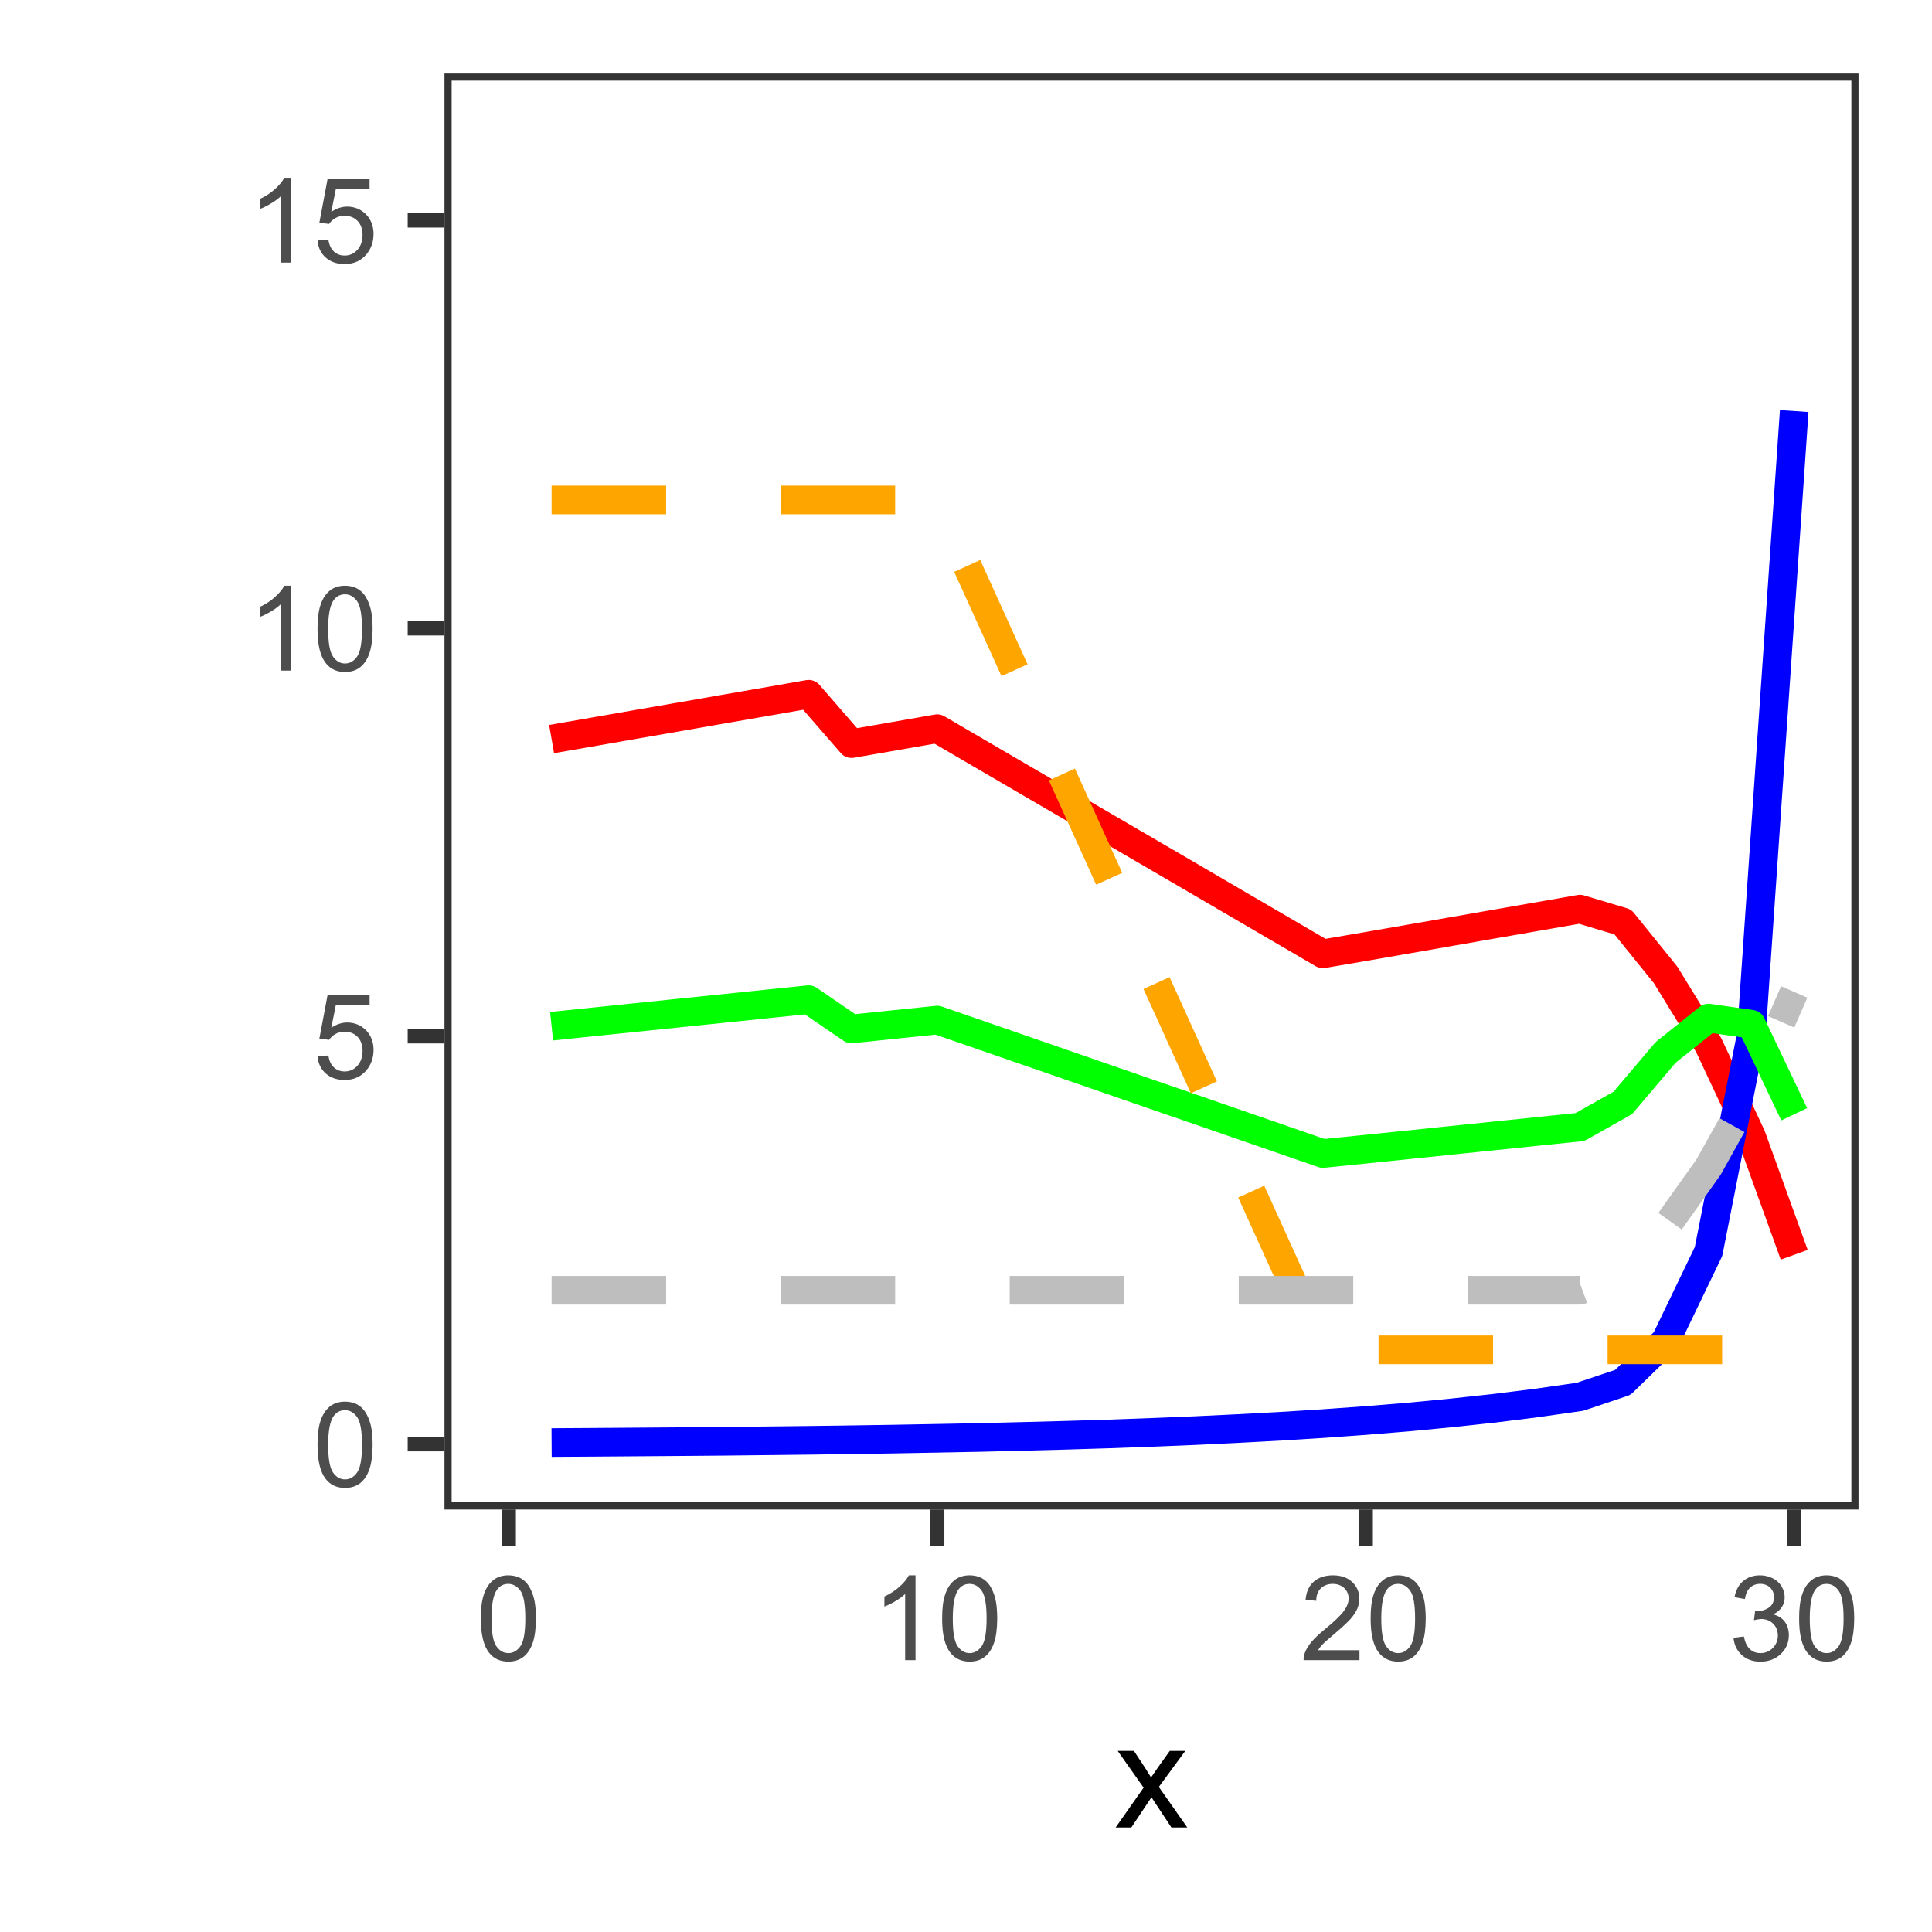
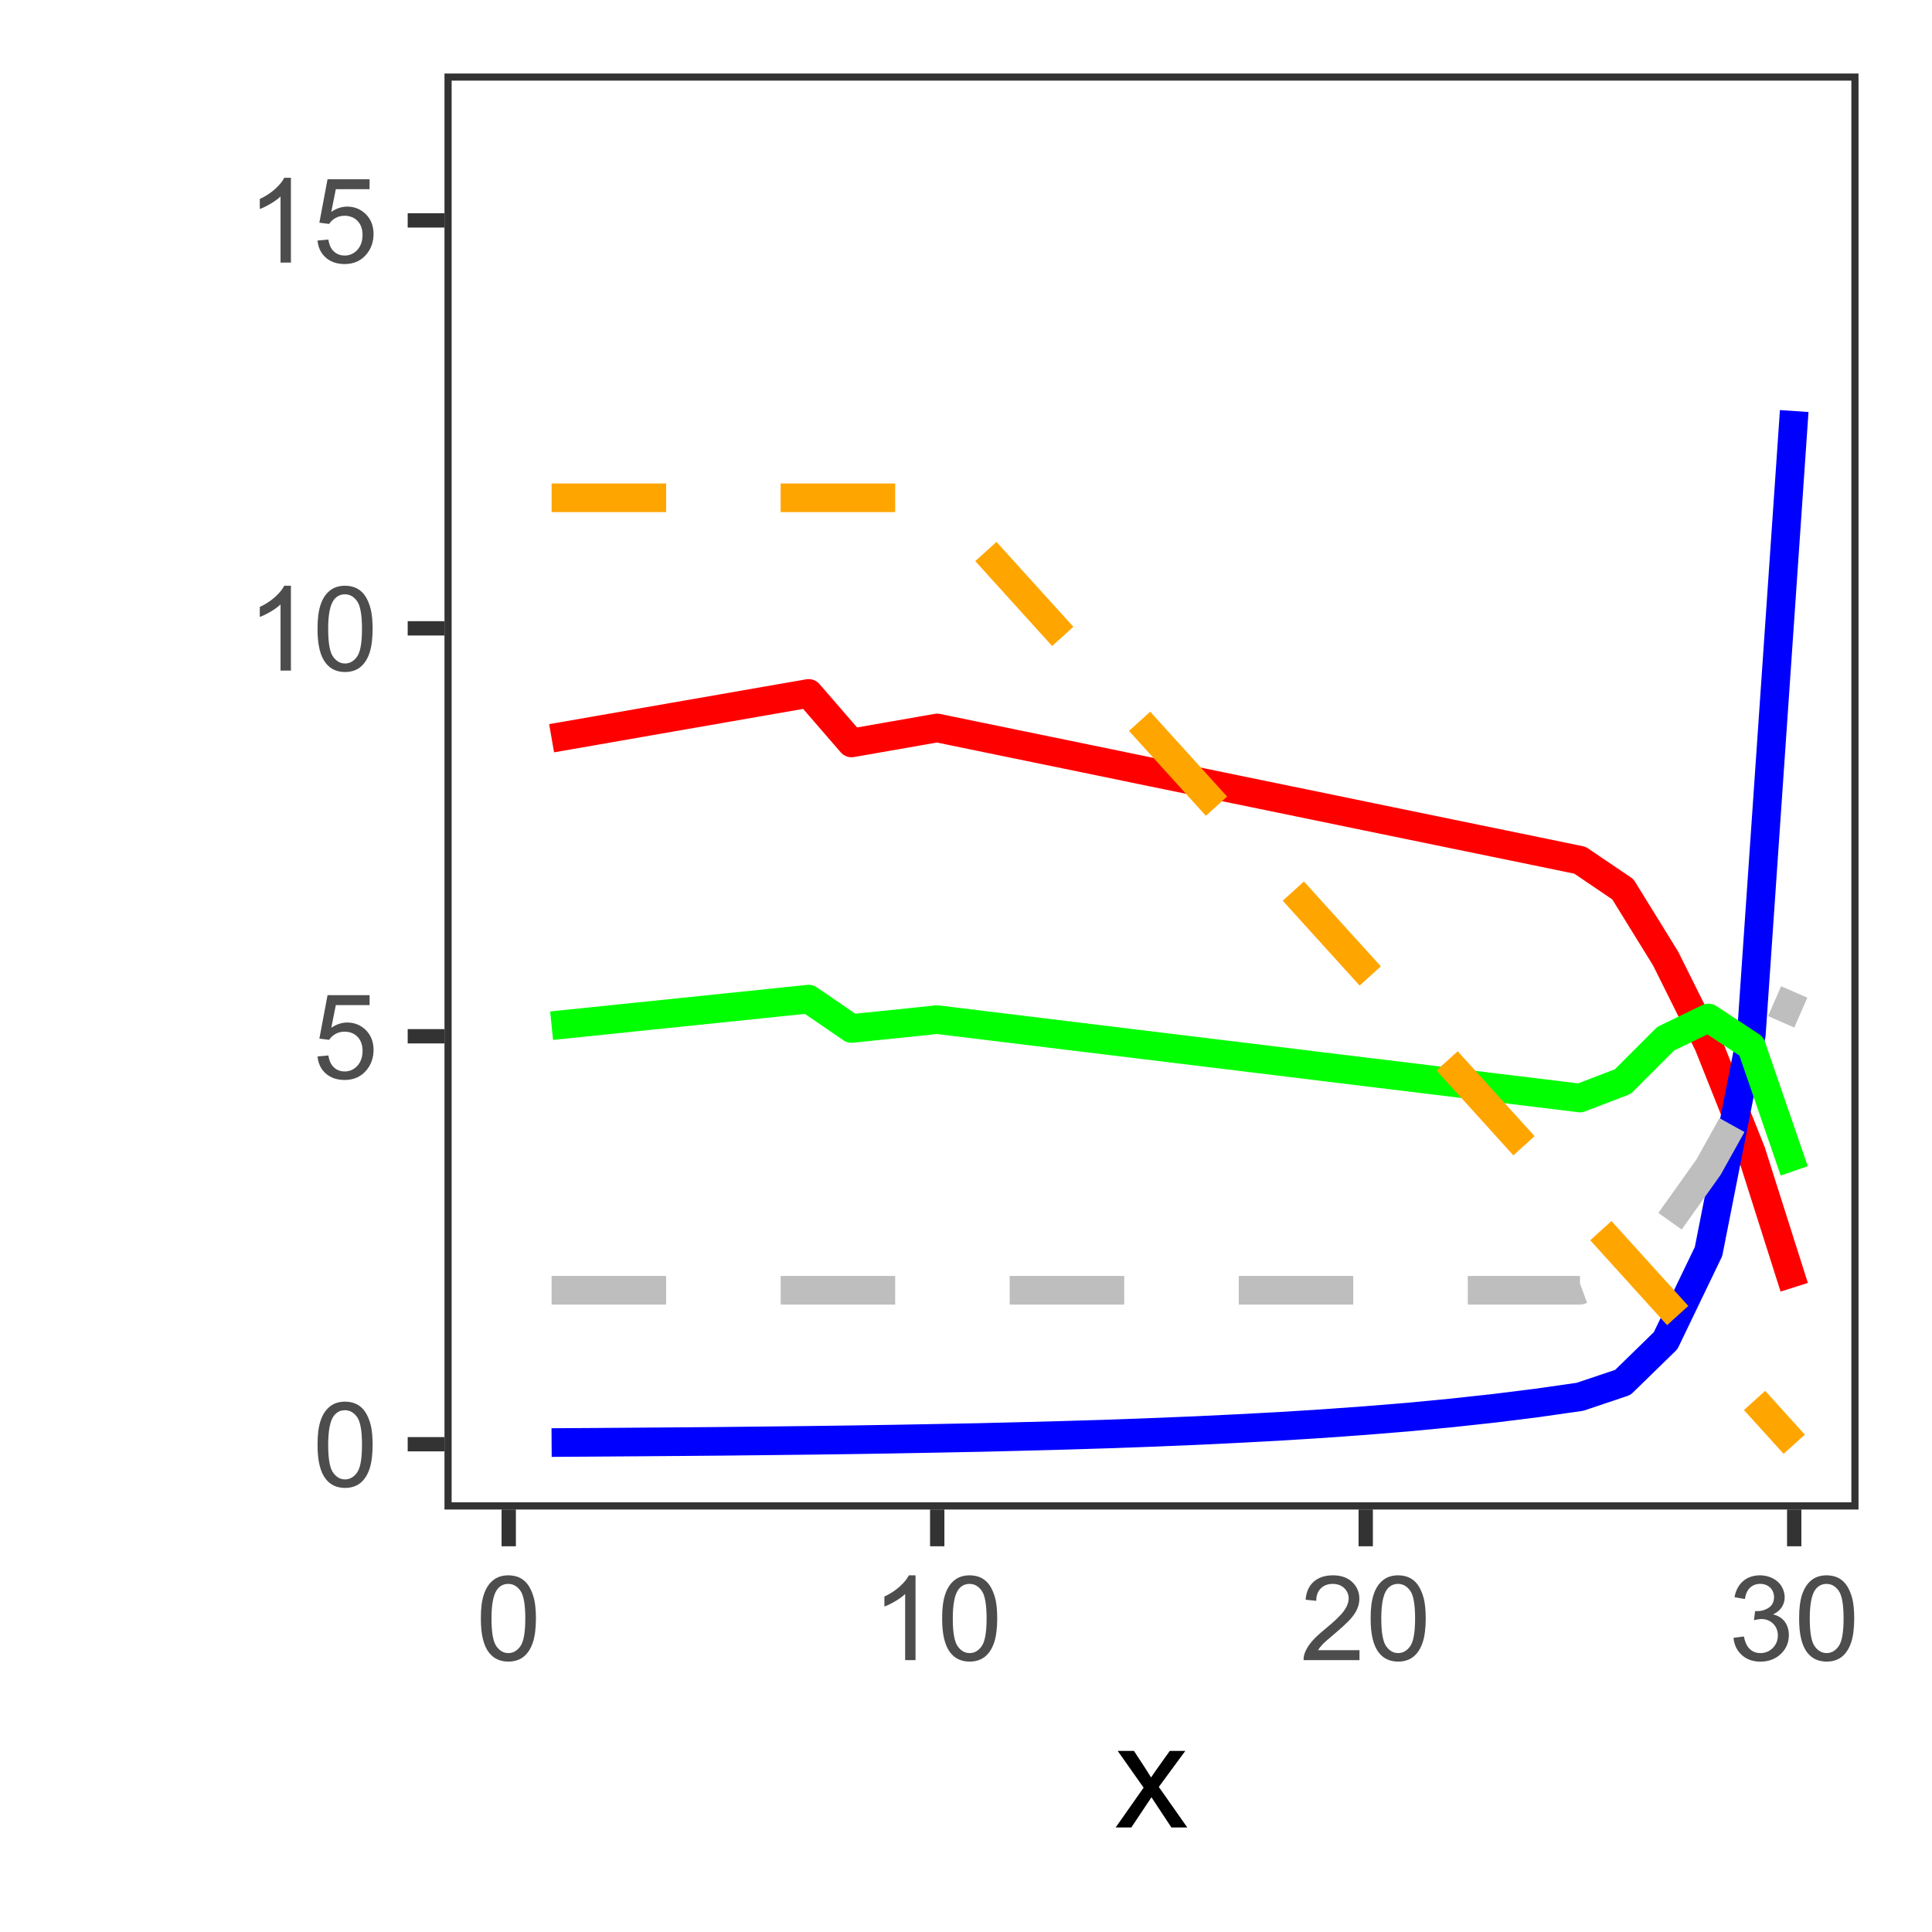
<svg xmlns="http://www.w3.org/2000/svg" xmlns:xlink="http://www.w3.org/1999/xlink" width="144pt" height="144pt" viewBox="0 0 144 144" version="1.1">
  <defs>
    <g>
      <symbol overflow="visible" id="glyph0-0">
        <path style="stroke:none;" d="M 1.102 0 L 1.102 -5.5 L 5.5 -5.5 L 5.5 0 Z M 1.238 -0.137 L 5.363 -0.137 L 5.363 -5.363 L 1.238 -5.363 Z M 1.238 -0.137 " />
      </symbol>
      <symbol overflow="visible" id="glyph0-1">
        <path style="stroke:none;" d="M 0.367 -3.105 C 0.363 -3.848 0.438 -4.445 0.594 -4.902 C 0.742 -5.355 0.973 -5.707 1.277 -5.953 C 1.578 -6.199 1.957 -6.32 2.418 -6.324 C 2.754 -6.32 3.051 -6.254 3.309 -6.121 C 3.562 -5.984 3.773 -5.789 3.938 -5.531 C 4.102 -5.273 4.23 -4.961 4.328 -4.594 C 4.422 -4.227 4.469 -3.73 4.473 -3.105 C 4.469 -2.367 4.395 -1.77 4.242 -1.316 C 4.09 -0.859 3.863 -0.508 3.562 -0.262 C 3.258 -0.016 2.875 0.105 2.418 0.109 C 1.809 0.105 1.332 -0.109 0.988 -0.547 C 0.57 -1.066 0.363 -1.922 0.367 -3.105 Z M 1.16 -3.105 C 1.16 -2.07 1.281 -1.379 1.523 -1.039 C 1.766 -0.695 2.062 -0.527 2.418 -0.527 C 2.773 -0.527 3.074 -0.699 3.316 -1.043 C 3.559 -1.387 3.68 -2.074 3.68 -3.105 C 3.68 -4.145 3.559 -4.832 3.316 -5.172 C 3.074 -5.512 2.77 -5.684 2.41 -5.684 C 2.051 -5.684 1.77 -5.531 1.559 -5.234 C 1.293 -4.844 1.16 -4.137 1.16 -3.105 Z M 1.16 -3.105 " />
      </symbol>
      <symbol overflow="visible" id="glyph0-2">
        <path style="stroke:none;" d="M 0.367 -1.648 L 1.176 -1.719 C 1.234 -1.32 1.375 -1.023 1.594 -0.824 C 1.812 -0.625 2.078 -0.527 2.391 -0.527 C 2.762 -0.527 3.074 -0.668 3.336 -0.949 C 3.59 -1.23 3.719 -1.602 3.723 -2.066 C 3.719 -2.504 3.594 -2.852 3.348 -3.109 C 3.098 -3.363 2.773 -3.492 2.375 -3.492 C 2.125 -3.492 1.902 -3.434 1.703 -3.32 C 1.5 -3.207 1.344 -3.062 1.23 -2.883 L 0.504 -2.977 L 1.113 -6.215 L 4.246 -6.215 L 4.246 -5.473 L 1.73 -5.473 L 1.391 -3.781 C 1.766 -4.039 2.164 -4.172 2.582 -4.176 C 3.129 -4.172 3.594 -3.98 3.973 -3.605 C 4.352 -3.223 4.539 -2.734 4.543 -2.137 C 4.539 -1.562 4.375 -1.07 4.043 -0.656 C 3.637 -0.148 3.086 0.105 2.391 0.109 C 1.816 0.105 1.348 -0.051 0.984 -0.371 C 0.621 -0.691 0.414 -1.117 0.367 -1.648 Z M 0.367 -1.648 " />
      </symbol>
      <symbol overflow="visible" id="glyph0-3">
        <path style="stroke:none;" d="M 3.277 0 L 2.504 0 L 2.504 -4.93 C 2.316 -4.75 2.074 -4.574 1.773 -4.395 C 1.469 -4.215 1.195 -4.082 0.957 -3.996 L 0.957 -4.742 C 1.387 -4.941 1.766 -5.188 2.09 -5.48 C 2.414 -5.77 2.645 -6.051 2.781 -6.324 L 3.277 -6.324 Z M 3.277 0 " />
      </symbol>
      <symbol overflow="visible" id="glyph0-4">
        <path style="stroke:none;" d="M 4.43 -0.742 L 4.43 0 L 0.266 0 C 0.258 -0.188 0.289 -0.367 0.355 -0.539 C 0.461 -0.82 0.629 -1.098 0.863 -1.375 C 1.094 -1.648 1.434 -1.965 1.879 -2.328 C 2.562 -2.887 3.023 -3.332 3.266 -3.664 C 3.5 -3.988 3.621 -4.301 3.625 -4.594 C 3.621 -4.898 3.512 -5.156 3.297 -5.367 C 3.074 -5.578 2.789 -5.684 2.441 -5.684 C 2.066 -5.684 1.77 -5.57 1.547 -5.348 C 1.32 -5.125 1.207 -4.816 1.207 -4.422 L 0.414 -4.504 C 0.465 -5.094 0.668 -5.543 1.027 -5.855 C 1.379 -6.164 1.855 -6.32 2.457 -6.324 C 3.059 -6.32 3.539 -6.152 3.891 -5.82 C 4.242 -5.484 4.418 -5.07 4.422 -4.578 C 4.418 -4.32 4.367 -4.074 4.266 -3.832 C 4.164 -3.59 3.992 -3.332 3.754 -3.062 C 3.512 -2.793 3.113 -2.426 2.562 -1.957 C 2.094 -1.566 1.797 -1.301 1.664 -1.16 C 1.531 -1.02 1.422 -0.879 1.34 -0.742 Z M 4.43 -0.742 " />
      </symbol>
      <symbol overflow="visible" id="glyph0-5">
        <path style="stroke:none;" d="M 0.371 -1.664 L 1.145 -1.766 C 1.23 -1.324 1.383 -1.008 1.598 -0.816 C 1.809 -0.621 2.066 -0.527 2.375 -0.527 C 2.734 -0.527 3.043 -0.652 3.297 -0.906 C 3.547 -1.156 3.672 -1.469 3.676 -1.844 C 3.672 -2.195 3.555 -2.488 3.324 -2.719 C 3.09 -2.949 2.797 -3.062 2.441 -3.066 C 2.293 -3.062 2.109 -3.035 1.895 -2.98 L 1.98 -3.66 C 2.031 -3.652 2.07 -3.648 2.105 -3.652 C 2.434 -3.648 2.73 -3.734 2.996 -3.91 C 3.254 -4.078 3.387 -4.344 3.391 -4.703 C 3.387 -4.984 3.289 -5.219 3.102 -5.406 C 2.906 -5.59 2.66 -5.684 2.359 -5.688 C 2.055 -5.684 1.805 -5.59 1.605 -5.402 C 1.402 -5.215 1.273 -4.93 1.219 -4.555 L 0.445 -4.691 C 0.539 -5.207 0.754 -5.609 1.09 -5.895 C 1.426 -6.18 1.844 -6.32 2.344 -6.324 C 2.688 -6.32 3.004 -6.246 3.293 -6.102 C 3.582 -5.953 3.801 -5.754 3.953 -5.5 C 4.105 -5.242 4.184 -4.973 4.184 -4.688 C 4.184 -4.414 4.109 -4.164 3.965 -3.945 C 3.816 -3.719 3.602 -3.543 3.316 -3.41 C 3.688 -3.324 3.977 -3.145 4.184 -2.875 C 4.391 -2.602 4.492 -2.262 4.496 -1.859 C 4.492 -1.305 4.293 -0.84 3.895 -0.461 C 3.492 -0.078 2.984 0.109 2.371 0.113 C 1.816 0.109 1.355 -0.051 0.992 -0.379 C 0.625 -0.707 0.418 -1.137 0.371 -1.664 Z M 0.371 -1.664 " />
      </symbol>
      <symbol overflow="visible" id="glyph1-0">
        <path style="stroke:none;" d="M 1.375 0 L 1.375 -6.875 L 6.875 -6.875 L 6.875 0 Z M 1.547 -0.172 L 6.703 -0.172 L 6.703 -6.703 L 1.547 -6.703 Z M 1.547 -0.172 " />
      </symbol>
      <symbol overflow="visible" id="glyph1-1">
        <path style="stroke:none;" d="M 0.082 0 L 2.164 -2.965 L 0.234 -5.703 L 1.445 -5.703 L 2.32 -4.367 C 2.484 -4.109 2.617 -3.898 2.719 -3.727 C 2.875 -3.961 3.02 -4.168 3.152 -4.355 L 4.113 -5.703 L 5.27 -5.703 L 3.297 -3.02 L 5.418 0 L 4.234 0 L 3.062 -1.773 L 2.75 -2.25 L 1.25 0 Z M 0.082 0 " />
      </symbol>
    </g>
    <clipPath id="clip1">
      <path d="M 33.129 5.48 L 138.523 5.48 L 138.523 112.512 L 33.129 112.512 Z M 33.129 5.48 " />
    </clipPath>
    <clipPath id="clip2">
      <path d="M 33.129 5.48 L 138.523 5.48 L 138.523 112.512 L 33.129 112.512 Z M 33.129 5.48 " />
    </clipPath>
  </defs>
-   <g id="surface11">
+   <g id="surface86">
    <rect x="0" y="0" width="144" height="144" style="fill:rgb(100%,100%,100%);fill-opacity:1;stroke:none;" />
    <rect x="0" y="0" width="144" height="144" style="fill:rgb(100%,100%,100%);fill-opacity:1;stroke:none;" />
    <path style="fill:none;stroke-width:1.067;stroke-linecap:round;stroke-linejoin:round;stroke:rgb(100%,100%,100%);stroke-opacity:1;stroke-miterlimit:10;" d="M 0 144 L 144 144 L 144 0 L 0 0 Z M 0 144 " />
    <g clip-path="url(#clip1)" clip-rule="nonzero">
      <path style=" stroke:none;fill-rule:nonzero;fill:rgb(100%,100%,100%);fill-opacity:1;" d="M 33.129 112.508 L 138.523 112.508 L 138.523 5.477 L 33.129 5.477 Z M 33.129 112.508 " />
    </g>
-     <path style="fill:none;stroke-width:2.134;stroke-linecap:butt;stroke-linejoin:round;stroke:rgb(100%,0%,0%);stroke-opacity:1;stroke-miterlimit:10;" d="M 41.113 55.086 L 44.305 54.531 L 47.5 53.973 L 50.695 53.418 L 53.887 52.859 L 57.082 52.305 L 60.273 51.746 L 63.469 55.426 L 66.66 54.871 L 69.855 54.312 L 73.051 56.18 L 76.242 58.043 L 79.438 59.906 L 82.629 61.773 L 89.02 65.5 L 92.211 67.367 L 95.406 69.23 L 98.598 71.094 L 101.793 70.547 L 104.988 69.992 L 108.18 69.434 L 111.375 68.875 L 114.566 68.32 L 117.762 67.762 L 120.957 68.719 L 124.148 72.668 L 127.344 77.871 L 130.535 84.676 L 133.73 93.523 " />
+     <path style="fill:none;stroke-width:2.134;stroke-linecap:butt;stroke-linejoin:round;stroke:rgb(100%,0%,0%);stroke-opacity:1;stroke-miterlimit:10;" d="M 41.113 55.023 L 44.305 54.469 L 50.695 53.352 L 53.887 52.797 L 57.082 52.238 L 60.273 51.684 L 63.469 55.375 L 66.66 54.816 L 69.855 54.258 L 73.051 54.918 L 76.242 55.574 L 79.438 56.23 L 82.629 56.887 L 85.824 57.547 L 89.02 58.203 L 92.211 58.859 L 95.406 59.516 L 98.598 60.172 L 101.793 60.832 L 104.988 61.488 L 108.18 62.145 L 111.375 62.801 L 114.566 63.457 L 117.762 64.117 L 120.957 66.281 L 124.148 71.449 L 127.344 77.867 L 130.535 85.883 L 133.73 95.945 " />
    <path style="fill:none;stroke-width:2.134;stroke-linecap:butt;stroke-linejoin:round;stroke:rgb(0%,0%,100%);stroke-opacity:1;stroke-miterlimit:10;" d="M 41.113 107.52 L 44.305 107.5 L 50.695 107.453 L 53.887 107.426 L 57.082 107.391 L 60.273 107.355 L 63.469 107.312 L 66.66 107.262 L 69.855 107.203 L 73.051 107.141 L 76.242 107.062 L 79.438 106.977 L 82.629 106.879 L 85.824 106.762 L 89.02 106.633 L 92.211 106.48 L 95.406 106.309 L 98.598 106.109 L 101.793 105.879 L 104.988 105.617 L 108.18 105.312 L 111.375 104.965 L 114.566 104.566 L 117.762 104.109 L 120.957 103.035 L 124.148 99.922 L 127.344 93.281 L 130.535 77.105 L 133.73 30.637 " />
-     <path style="fill:none;stroke-width:2.134;stroke-linecap:butt;stroke-linejoin:round;stroke:rgb(0%,100%,0%);stroke-opacity:1;stroke-miterlimit:10;" d="M 41.113 76.488 L 44.305 76.156 L 47.5 75.828 L 50.695 75.496 L 53.887 75.168 L 57.082 74.836 L 60.273 74.508 L 63.469 76.691 L 66.66 76.359 L 69.855 76.031 L 73.051 77.137 L 76.242 78.242 L 79.438 79.348 L 82.629 80.453 L 85.824 81.559 L 89.02 82.66 L 92.211 83.766 L 95.406 84.871 L 98.598 85.977 L 101.793 85.652 L 104.988 85.324 L 108.18 84.992 L 111.375 84.664 L 114.566 84.332 L 117.762 84.004 L 120.957 82.203 L 124.148 78.438 L 127.344 75.883 L 130.535 76.34 L 133.73 83.051 " />
-     <path style="fill:none;stroke-width:2.134;stroke-linecap:butt;stroke-linejoin:round;stroke:rgb(100%,64.706%,0%);stroke-opacity:1;stroke-dasharray:8.536,8.536;stroke-miterlimit:10;" d="M 41.113 37.262 L 69.855 37.262 L 73.051 44.297 L 76.242 51.332 L 79.438 58.367 L 82.629 65.402 L 85.824 72.441 L 89.02 79.477 L 92.211 86.512 L 95.406 93.547 L 98.598 100.582 L 101.793 100.609 L 133.73 100.609 " />
+     <path style="fill:none;stroke-width:2.134;stroke-linecap:butt;stroke-linejoin:round;stroke:rgb(0%,100%,0%);stroke-opacity:1;stroke-miterlimit:10;" d="M 41.113 76.449 L 44.305 76.121 L 47.5 75.789 L 50.695 75.461 L 53.887 75.129 L 57.082 74.801 L 60.273 74.469 L 63.469 76.656 L 66.66 76.328 L 69.855 75.996 L 73.051 76.387 L 76.242 76.777 L 79.438 77.168 L 82.629 77.555 L 89.02 78.336 L 92.211 78.723 L 95.406 79.113 L 98.598 79.504 L 101.793 79.895 L 104.988 80.281 L 108.18 80.672 L 111.375 81.062 L 114.566 81.449 L 117.762 81.84 L 120.957 80.613 L 124.148 77.422 L 127.344 75.875 L 130.535 77.984 L 133.73 87.27 " />
+     <path style="fill:none;stroke-width:2.134;stroke-linecap:butt;stroke-linejoin:round;stroke:rgb(100%,64.706%,0%);stroke-opacity:1;stroke-dasharray:8.536,8.536;stroke-miterlimit:10;" d="M 41.113 37.102 L 69.855 37.102 L 73.051 40.629 L 76.242 44.156 L 79.438 47.684 L 82.629 51.211 L 89.02 58.266 L 92.211 61.793 L 95.406 65.32 L 98.598 68.848 L 101.793 72.371 L 104.988 75.898 L 108.18 79.426 L 111.375 82.953 L 114.566 86.48 L 120.957 93.535 L 124.148 97.062 L 127.344 100.59 L 130.535 104.117 L 133.73 107.645 " />
    <path style="fill:none;stroke-width:2.134;stroke-linecap:butt;stroke-linejoin:round;stroke:rgb(74.51%,74.51%,74.51%);stroke-opacity:1;stroke-dasharray:8.536,8.536;stroke-miterlimit:10;" d="M 41.113 96.168 L 117.762 96.168 L 120.957 94.992 L 124.148 91.48 L 127.344 86.992 L 130.535 81.258 L 133.73 73.934 " />
    <g clip-path="url(#clip2)" clip-rule="nonzero">
      <path style="fill:none;stroke-width:1.067;stroke-linecap:round;stroke-linejoin:round;stroke:rgb(20%,20%,20%);stroke-opacity:1;stroke-miterlimit:10;" d="M 33.129 112.508 L 138.523 112.508 L 138.523 5.477 L 33.129 5.477 Z M 33.129 112.508 " />
    </g>
    <g style="fill:rgb(30.196%,30.196%,30.196%);fill-opacity:1;">
      <use xlink:href="#glyph0-1" x="23.301" y="110.793" />
    </g>
    <g style="fill:rgb(30.196%,30.196%,30.196%);fill-opacity:1;">
      <use xlink:href="#glyph0-2" x="23.301" y="80.387" />
    </g>
    <g style="fill:rgb(30.196%,30.196%,30.196%);fill-opacity:1;">
      <use xlink:href="#glyph0-3" x="18.406" y="49.98" />
      <use xlink:href="#glyph0-1" x="23.3" y="49.98" />
    </g>
    <g style="fill:rgb(30.196%,30.196%,30.196%);fill-opacity:1;">
      <use xlink:href="#glyph0-3" x="18.406" y="19.574" />
      <use xlink:href="#glyph0-2" x="23.3" y="19.574" />
    </g>
    <path style="fill:none;stroke-width:1.067;stroke-linecap:butt;stroke-linejoin:round;stroke:rgb(20%,20%,20%);stroke-opacity:1;stroke-miterlimit:10;" d="M 30.387 107.645 L 33.129 107.645 " />
    <path style="fill:none;stroke-width:1.067;stroke-linecap:butt;stroke-linejoin:round;stroke:rgb(20%,20%,20%);stroke-opacity:1;stroke-miterlimit:10;" d="M 30.387 77.238 L 33.129 77.238 " />
    <path style="fill:none;stroke-width:1.067;stroke-linecap:butt;stroke-linejoin:round;stroke:rgb(20%,20%,20%);stroke-opacity:1;stroke-miterlimit:10;" d="M 30.387 46.832 L 33.129 46.832 " />
    <path style="fill:none;stroke-width:1.067;stroke-linecap:butt;stroke-linejoin:round;stroke:rgb(20%,20%,20%);stroke-opacity:1;stroke-miterlimit:10;" d="M 30.387 16.426 L 33.129 16.426 " />
    <path style="fill:none;stroke-width:1.067;stroke-linecap:butt;stroke-linejoin:round;stroke:rgb(20%,20%,20%);stroke-opacity:1;stroke-miterlimit:10;" d="M 37.918 115.25 L 37.918 112.508 " />
    <path style="fill:none;stroke-width:1.067;stroke-linecap:butt;stroke-linejoin:round;stroke:rgb(20%,20%,20%);stroke-opacity:1;stroke-miterlimit:10;" d="M 69.855 115.25 L 69.855 112.508 " />
    <path style="fill:none;stroke-width:1.067;stroke-linecap:butt;stroke-linejoin:round;stroke:rgb(20%,20%,20%);stroke-opacity:1;stroke-miterlimit:10;" d="M 101.793 115.25 L 101.793 112.508 " />
    <path style="fill:none;stroke-width:1.067;stroke-linecap:butt;stroke-linejoin:round;stroke:rgb(20%,20%,20%);stroke-opacity:1;stroke-miterlimit:10;" d="M 133.73 115.25 L 133.73 112.508 " />
    <g style="fill:rgb(30.196%,30.196%,30.196%);fill-opacity:1;">
      <use xlink:href="#glyph0-1" x="35.473" y="123.738" />
    </g>
    <g style="fill:rgb(30.196%,30.196%,30.196%);fill-opacity:1;">
      <use xlink:href="#glyph0-3" x="64.961" y="123.738" />
      <use xlink:href="#glyph0-1" x="69.855" y="123.738" />
    </g>
    <g style="fill:rgb(30.196%,30.196%,30.196%);fill-opacity:1;">
      <use xlink:href="#glyph0-4" x="96.898" y="123.738" />
      <use xlink:href="#glyph0-1" x="101.793" y="123.738" />
    </g>
    <g style="fill:rgb(30.196%,30.196%,30.196%);fill-opacity:1;">
      <use xlink:href="#glyph0-5" x="128.836" y="123.738" />
      <use xlink:href="#glyph0-1" x="133.73" y="123.738" />
    </g>
    <g style="fill:rgb(0%,0%,0%);fill-opacity:1;">
      <use xlink:href="#glyph1-1" x="83.074" y="136.207" />
    </g>
  </g>
</svg>
